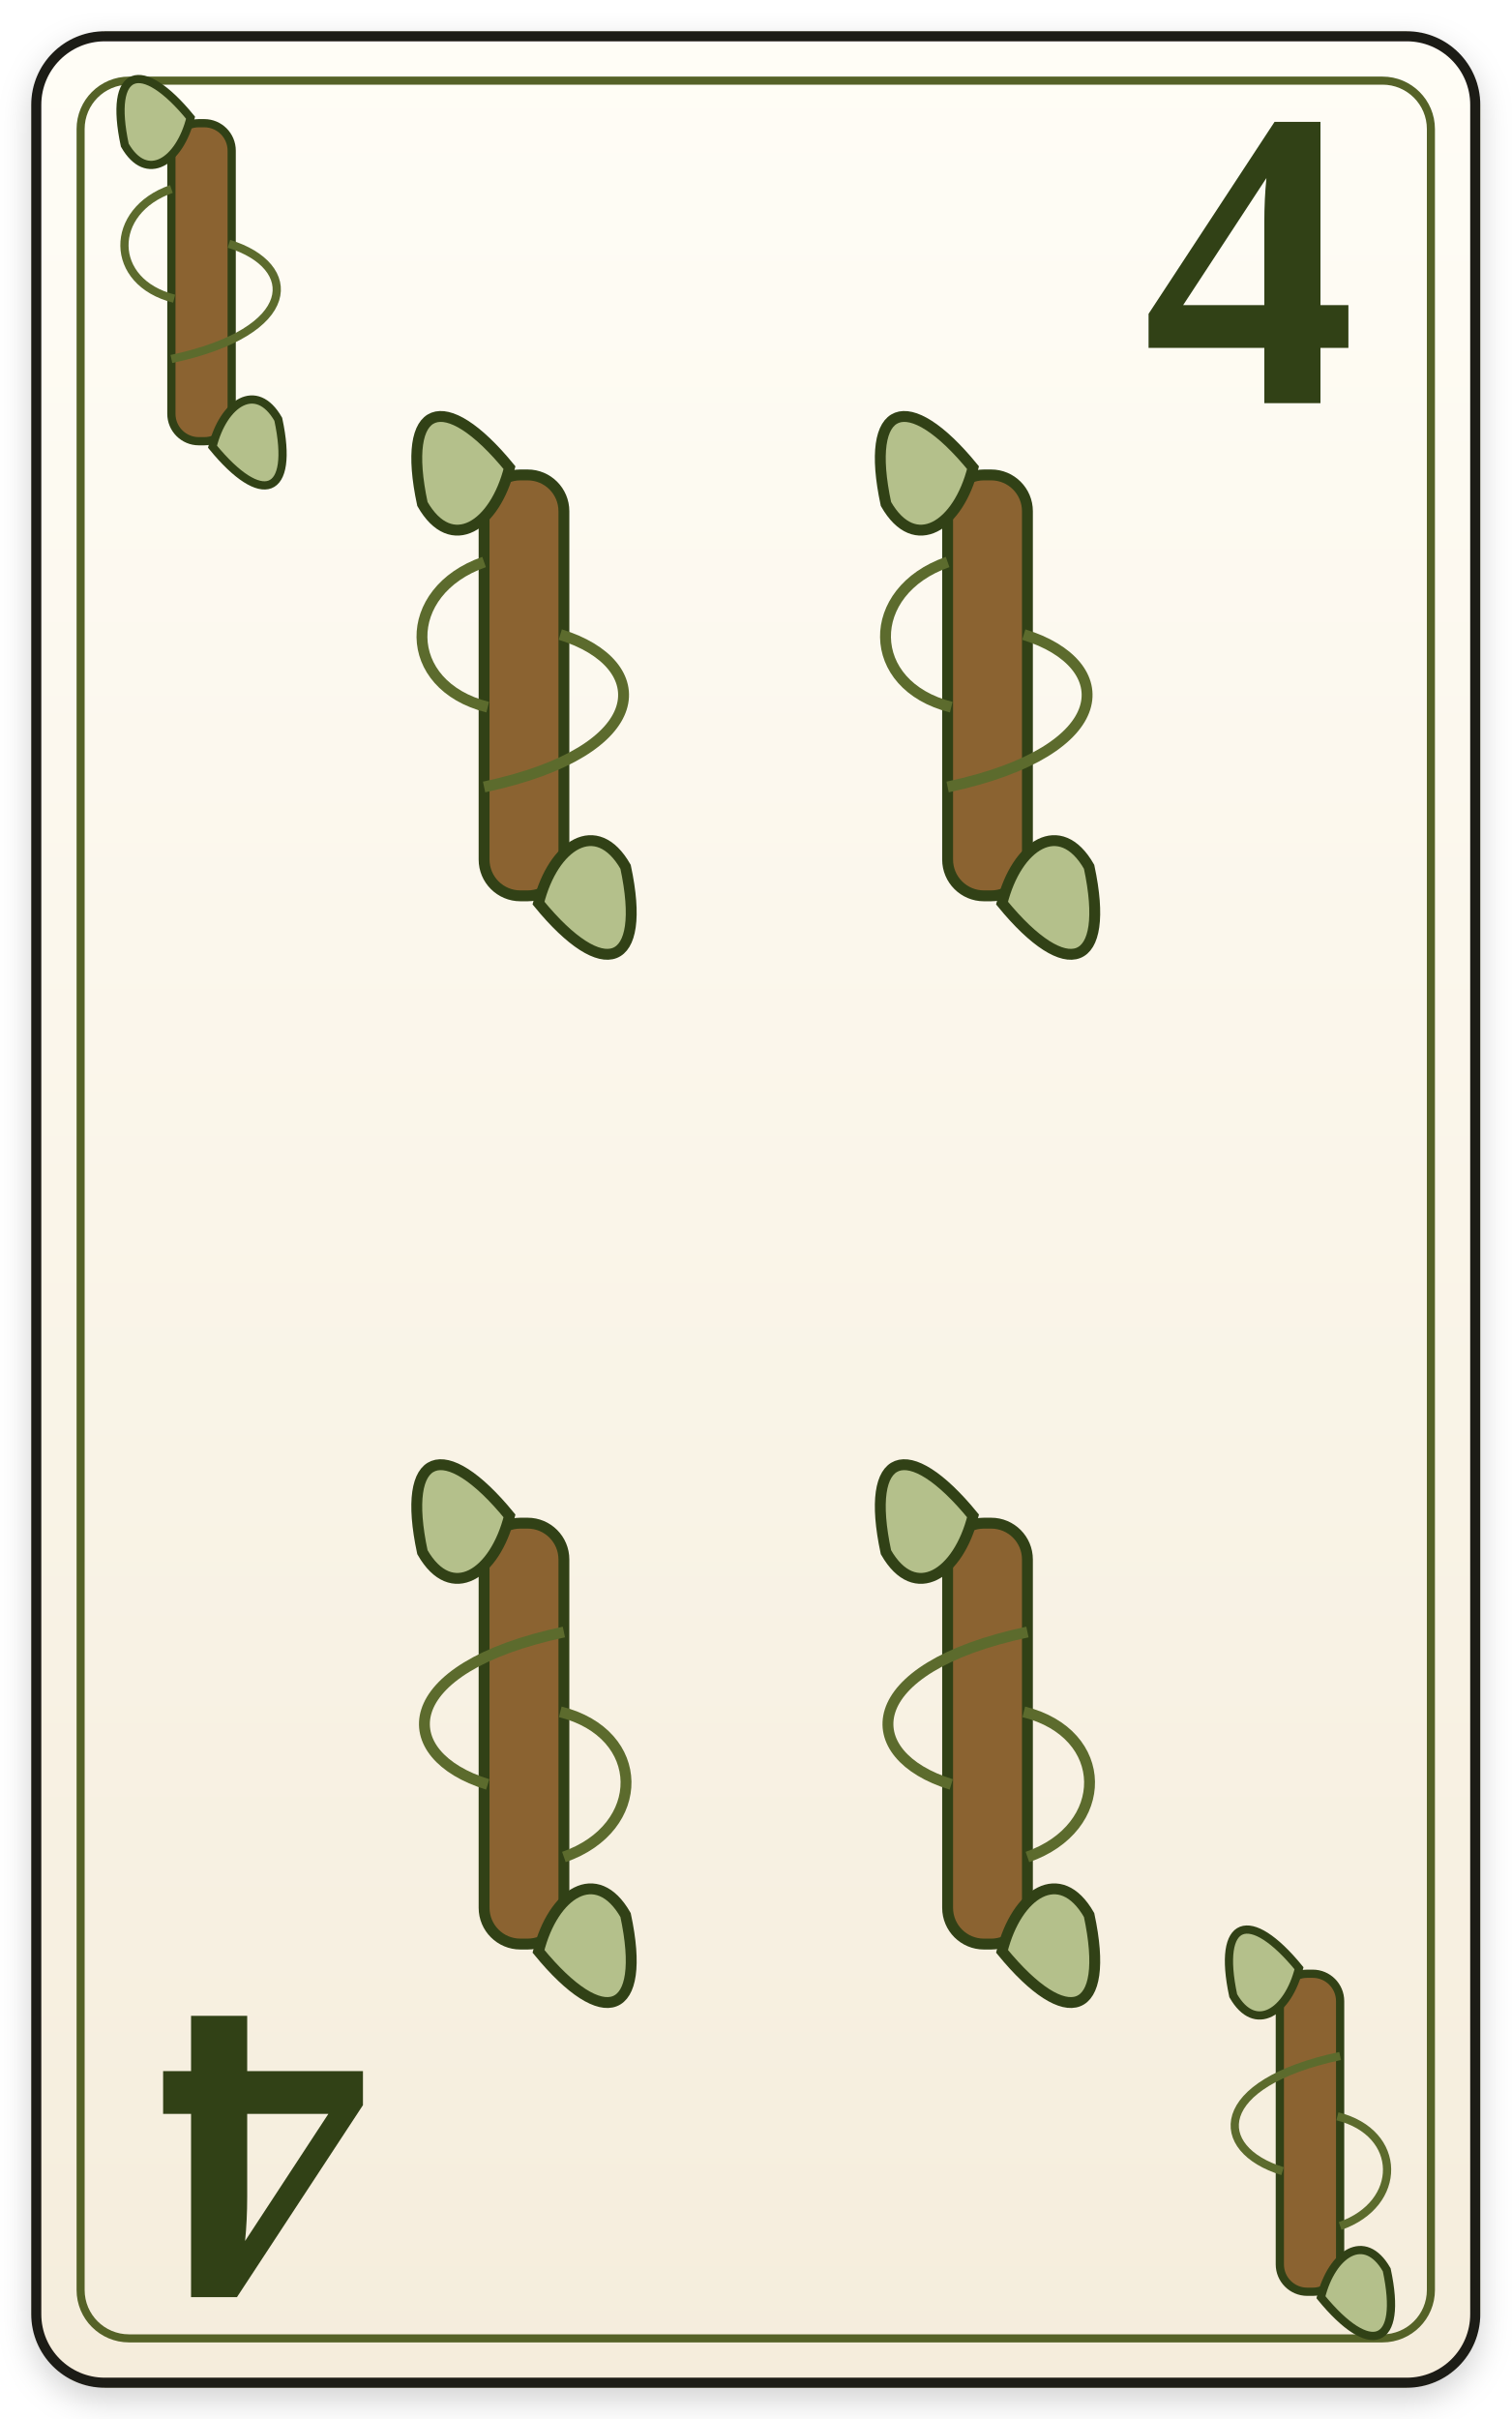
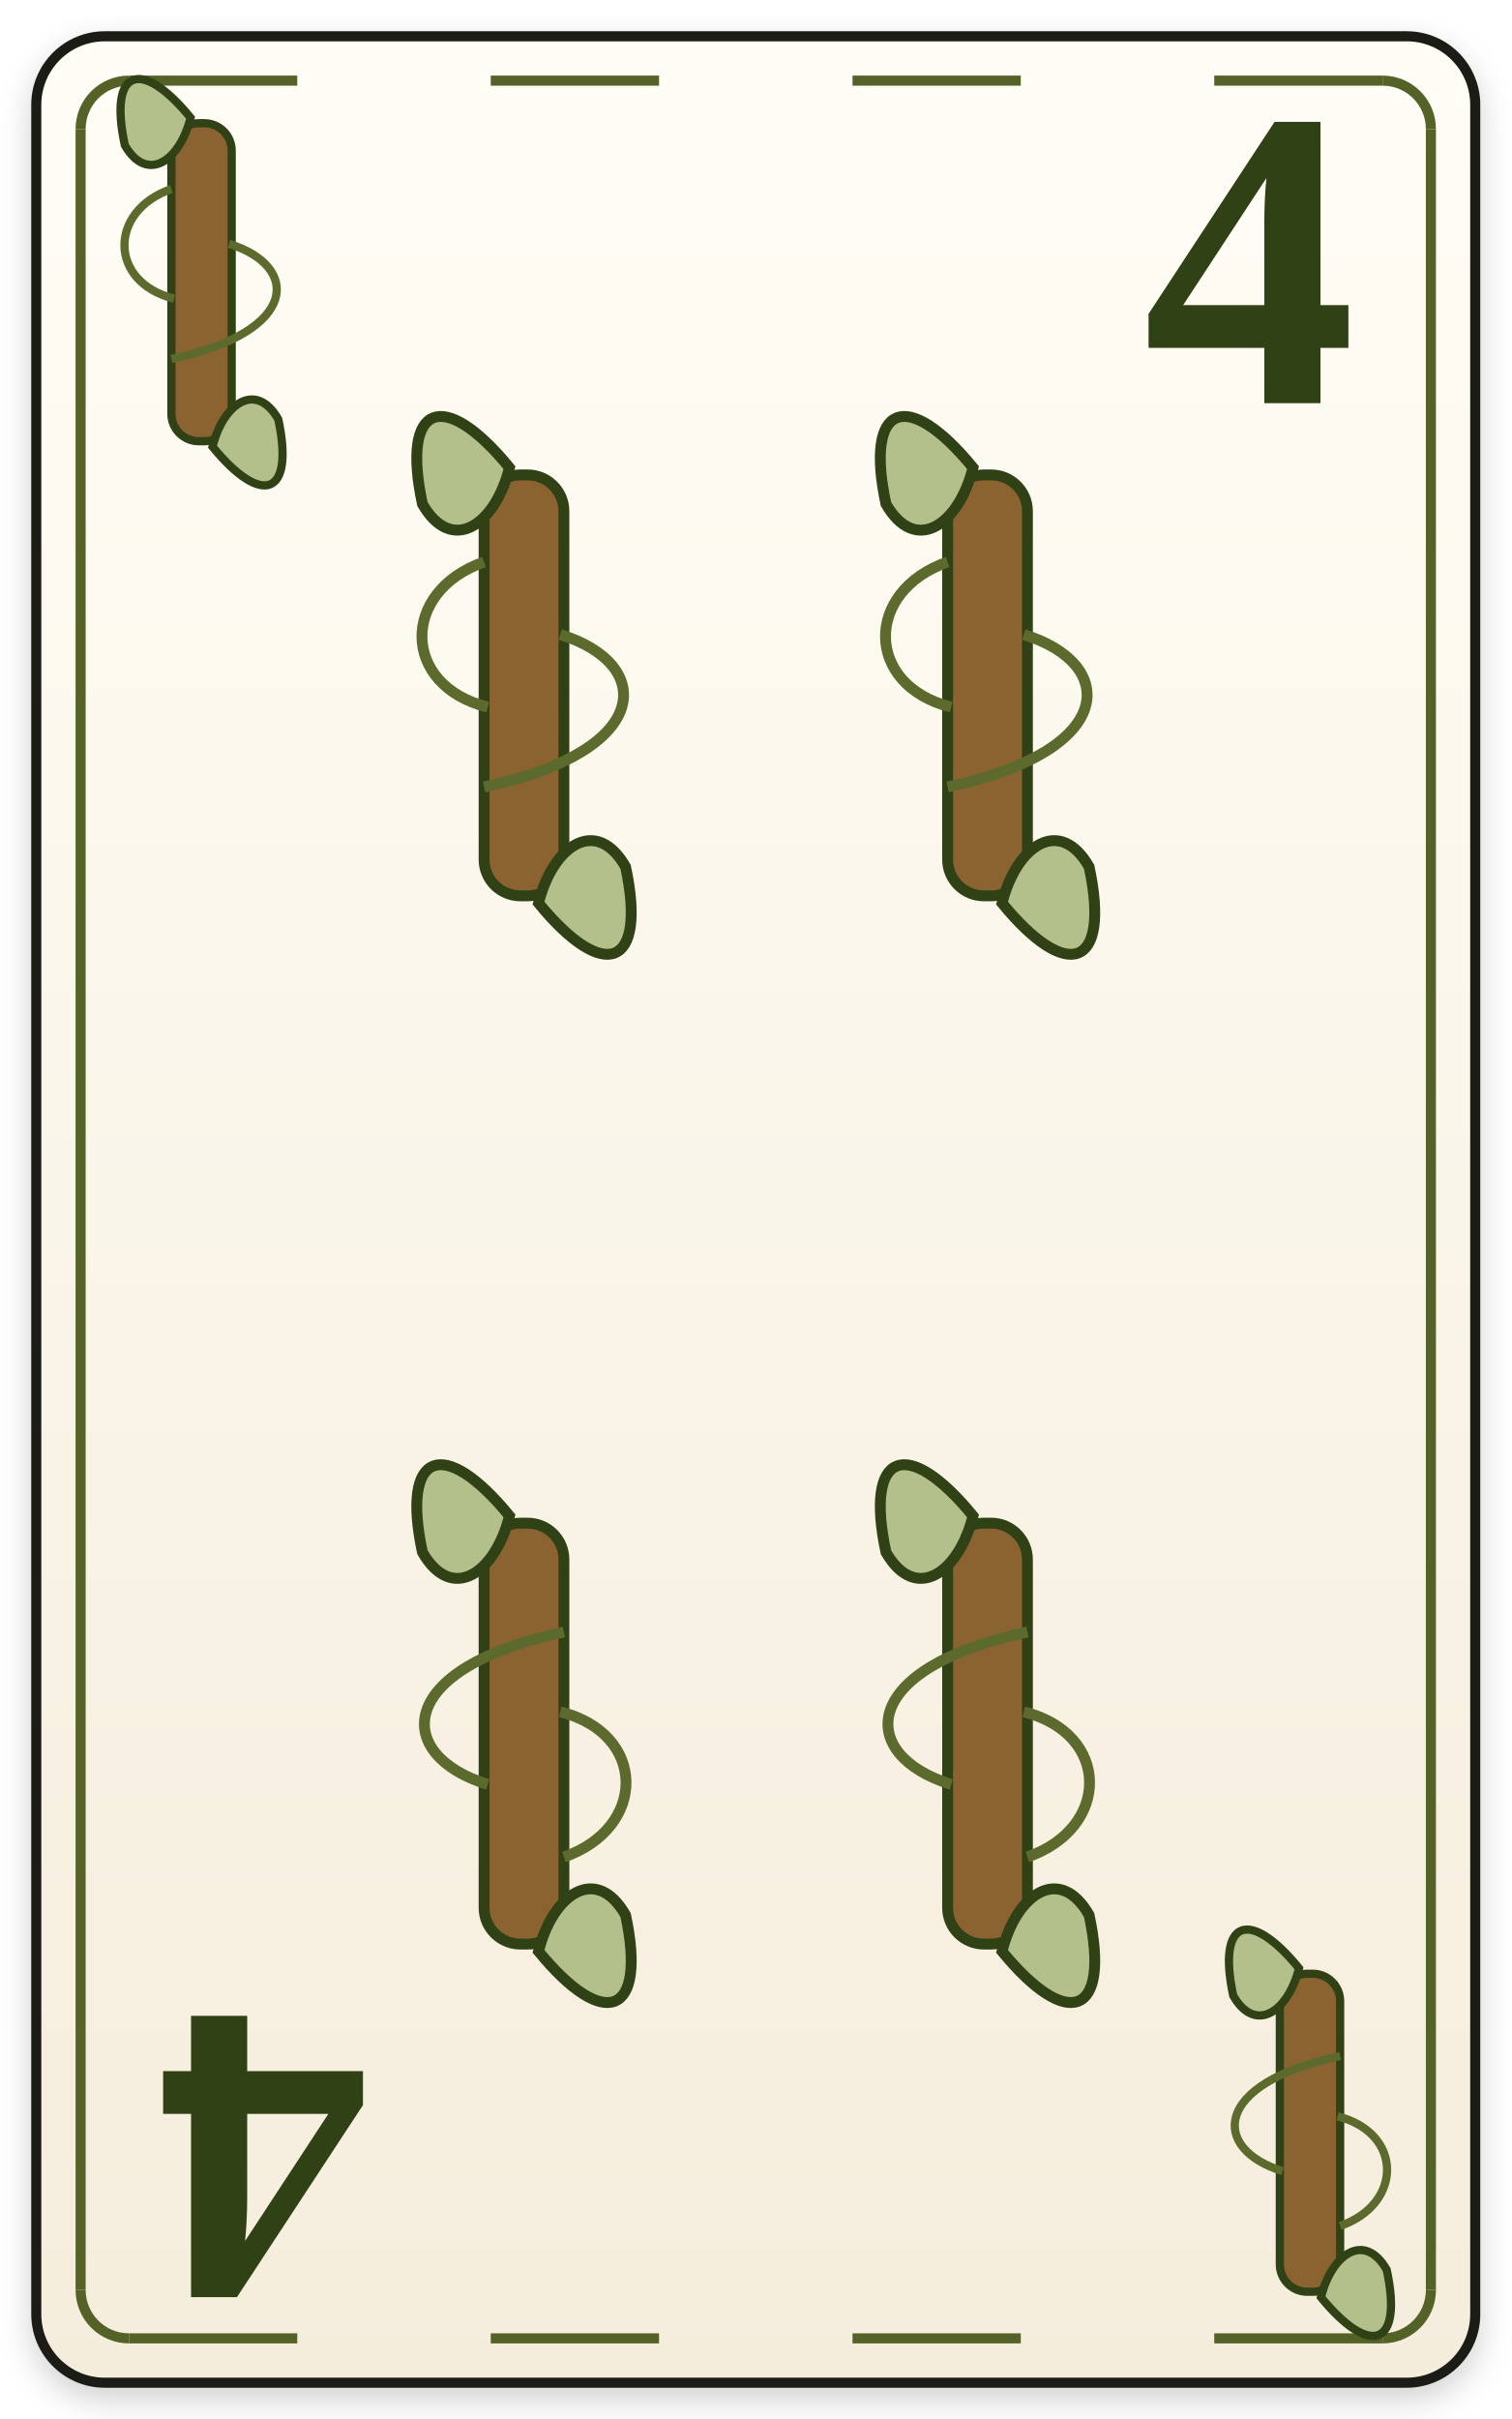
<svg xmlns="http://www.w3.org/2000/svg" width="750" height="1200" viewBox="0 0 750 1200" role="img" aria-labelledby="title desc">
  <defs>
    <linearGradient id="paperGradient" x1="0" y1="0" x2="0" y2="1">
      <stop offset="0%" stop-color="#fffdf6" />
      <stop offset="100%" stop-color="#f5eddc" />
    </linearGradient>
    <filter id="shadow" x="-20%" y="-20%" width="140%" height="140%">
      <feDropShadow dx="0" dy="6" stdDeviation="8" flood-color="#000000" flood-opacity="0.18" />
    </filter>
  </defs>
  <rect x="18" y="18" width="714" height="1164" rx="34" fill="url(#paperGradient)" stroke="#1f1b16" stroke-width="5" filter="url(#shadow)" />
-   <rect x="40" y="40" width="670" height="1120" rx="24" fill="none" stroke="#556227" stroke-width="4" />
+   <path d="M 40 64 V 1136" fill="none" stroke="#556227" stroke-width="5" />
+   <path d="M 710 64 V 1136" fill="none" stroke="#556227" stroke-width="5" />
+   <path d="M 40 64 A 24 24 0 0 1 64 40" fill="none" stroke="#556227" stroke-width="5" />
+   <path d="M 686 40 A 24 24 0 0 1 710 64" fill="none" stroke="#556227" stroke-width="5" />
+   <path d="M 40 1136 A 24 24 0 0 0 64 1160" fill="none" stroke="#556227" stroke-width="5" />
+   <path d="M 686 1160 A 24 24 0 0 0 710 1136" fill="none" stroke="#556227" stroke-width="5" />
+   <path d="M 64 40 H 147.5" fill="none" stroke="#556227" stroke-width="5" />
+   <path d="M 243.5 40 H 327" fill="none" stroke="#556227" stroke-width="5" />
+   <path d="M 423 40 H 506.5" fill="none" stroke="#556227" stroke-width="5" />
+   <path d="M 602.5 40 H 686" fill="none" stroke="#556227" stroke-width="5" />
+   <path d="M 64 1160 H 147.5" fill="none" stroke="#556227" stroke-width="5" />
+   <path d="M 243.5 1160 H 327" fill="none" stroke="#556227" stroke-width="5" />
+   <path d="M 423 1160 H 506.5" fill="none" stroke="#556227" stroke-width="5" />
+   <path d="M 602.5 1160 H 686" fill="none" stroke="#556227" stroke-width="5" />
  <g transform="translate(100 140) rotate(0)">
    <rect x="-14.96" y="-78.88" width="29.92" height="157.76" rx="13.6" fill="#8b6331" stroke="#314116" stroke-width="4.08" />
    <path d="M -14.96 -46.24 C -46.24 -35.36, -46.24 0, -13.6 8.16" fill="none" stroke="#5c6b2d" stroke-width="4.08" />
    <path d="M -14.96 38.08 C 48.96 24.48, 48.96 -8.16, 13.6 -19.04" fill="none" stroke="#5c6b2d" stroke-width="4.08" />
    <path d="M -5.44 -81.6 C -29.92 -111.52, -46.24 -106.08, -38.08 -68 C -27.2 -48.96, -10.88 -59.84, -5.44 -81.6 Z" fill="#b4c08b" stroke="#314116" stroke-width="4.08" />
    <path d="M 5.44 81.6 C 29.92 111.52, 46.24 106.08, 38.08 68 C 27.2 48.96, 10.88 59.84, 5.44 81.6 Z" fill="#b4c08b" stroke="#314116" stroke-width="4.08" />
  </g>
  <g transform="translate(750 1198) rotate(180)">
    <g transform="translate(100 140) rotate(0)">
      <rect x="-14.96" y="-78.88" width="29.92" height="157.76" rx="13.6" fill="#8b6331" stroke="#314116" stroke-width="4.08" />
      <path d="M -14.96 -46.24 C -46.24 -35.36, -46.24 0, -13.6 8.16" fill="none" stroke="#5c6b2d" stroke-width="4.08" />
      <path d="M -14.96 38.08 C 48.96 24.48, 48.96 -8.16, 13.6 -19.04" fill="none" stroke="#5c6b2d" stroke-width="4.08" />
      <path d="M -5.44 -81.6 C -29.92 -111.52, -46.24 -106.08, -38.08 -68 C -27.2 -48.96, -10.88 -59.84, -5.44 -81.6 Z" fill="#b4c08b" stroke="#314116" stroke-width="4.08" />
      <path d="M 5.44 81.6 C 29.92 111.52, 46.24 106.08, 38.08 68 C 27.2 48.96, 10.88 59.84, 5.44 81.6 Z" fill="#b4c08b" stroke="#314116" stroke-width="4.08" />
    </g>
  </g>
  <text x="620" y="200" text-anchor="middle" font-size="212" font-family="Georgia, Times New Roman, serif" font-weight="700" fill="#314116">4</text>
  <g transform="translate(130 1000) rotate(180)">
    <text x="0" y="0" text-anchor="middle" font-size="212" font-family="Georgia, Times New Roman, serif" font-weight="700" fill="#314116">4</text>
  </g>
  <g transform="translate(260 340) rotate(0)">
    <rect x="-19.8" y="-104.4" width="39.6" height="208.8" rx="18" fill="#8b6331" stroke="#314116" stroke-width="5.4" />
    <path d="M -19.8 -61.2 C -61.2 -46.8, -61.2 0, -18 10.8" fill="none" stroke="#5c6b2d" stroke-width="5.4" />
    <path d="M -19.8 50.4 C 64.8 32.4, 64.8 -10.8, 18 -25.2" fill="none" stroke="#5c6b2d" stroke-width="5.4" />
    <path d="M -7.2 -108 C -39.6 -147.6, -61.2 -140.4, -50.4 -90 C -36 -64.8, -14.4 -79.2, -7.2 -108 Z" fill="#b4c08b" stroke="#314116" stroke-width="5.4" />
    <path d="M 7.2 108 C 39.6 147.6, 61.2 140.4, 50.4 90 C 36 64.8, 14.4 79.2, 7.2 108 Z" fill="#b4c08b" stroke="#314116" stroke-width="5.4" />
  </g>
  <g transform="translate(490 340) rotate(0)">
    <rect x="-19.8" y="-104.4" width="39.6" height="208.8" rx="18" fill="#8b6331" stroke="#314116" stroke-width="5.4" />
    <path d="M -19.8 -61.2 C -61.2 -46.8, -61.2 0, -18 10.8" fill="none" stroke="#5c6b2d" stroke-width="5.4" />
    <path d="M -19.8 50.4 C 64.8 32.4, 64.8 -10.8, 18 -25.2" fill="none" stroke="#5c6b2d" stroke-width="5.4" />
    <path d="M -7.2 -108 C -39.6 -147.6, -61.2 -140.4, -50.4 -90 C -36 -64.8, -14.4 -79.2, -7.2 -108 Z" fill="#b4c08b" stroke="#314116" stroke-width="5.4" />
    <path d="M 7.2 108 C 39.6 147.6, 61.2 140.4, 50.4 90 C 36 64.8, 14.4 79.2, 7.2 108 Z" fill="#b4c08b" stroke="#314116" stroke-width="5.4" />
  </g>
  <g transform="translate(260 860) rotate(180)">
    <rect x="-19.8" y="-104.4" width="39.6" height="208.8" rx="18" fill="#8b6331" stroke="#314116" stroke-width="5.4" />
    <path d="M -19.8 -61.2 C -61.2 -46.8, -61.2 0, -18 10.8" fill="none" stroke="#5c6b2d" stroke-width="5.4" />
    <path d="M -19.8 50.4 C 64.8 32.4, 64.8 -10.8, 18 -25.2" fill="none" stroke="#5c6b2d" stroke-width="5.4" />
    <path d="M -7.2 -108 C -39.6 -147.6, -61.2 -140.4, -50.4 -90 C -36 -64.8, -14.4 -79.2, -7.2 -108 Z" fill="#b4c08b" stroke="#314116" stroke-width="5.4" />
    <path d="M 7.2 108 C 39.6 147.6, 61.2 140.4, 50.4 90 C 36 64.8, 14.4 79.2, 7.2 108 Z" fill="#b4c08b" stroke="#314116" stroke-width="5.4" />
  </g>
  <g transform="translate(490 860) rotate(180)">
    <rect x="-19.8" y="-104.4" width="39.6" height="208.8" rx="18" fill="#8b6331" stroke="#314116" stroke-width="5.4" />
    <path d="M -19.8 -61.2 C -61.2 -46.8, -61.2 0, -18 10.8" fill="none" stroke="#5c6b2d" stroke-width="5.4" />
    <path d="M -19.8 50.4 C 64.8 32.4, 64.8 -10.8, 18 -25.2" fill="none" stroke="#5c6b2d" stroke-width="5.4" />
    <path d="M -7.2 -108 C -39.6 -147.6, -61.2 -140.4, -50.4 -90 C -36 -64.8, -14.4 -79.2, -7.2 -108 Z" fill="#b4c08b" stroke="#314116" stroke-width="5.4" />
    <path d="M 7.2 108 C 39.6 147.6, 61.2 140.4, 50.4 90 C 36 64.8, 14.4 79.2, 7.2 108 Z" fill="#b4c08b" stroke="#314116" stroke-width="5.4" />
  </g>
</svg>
